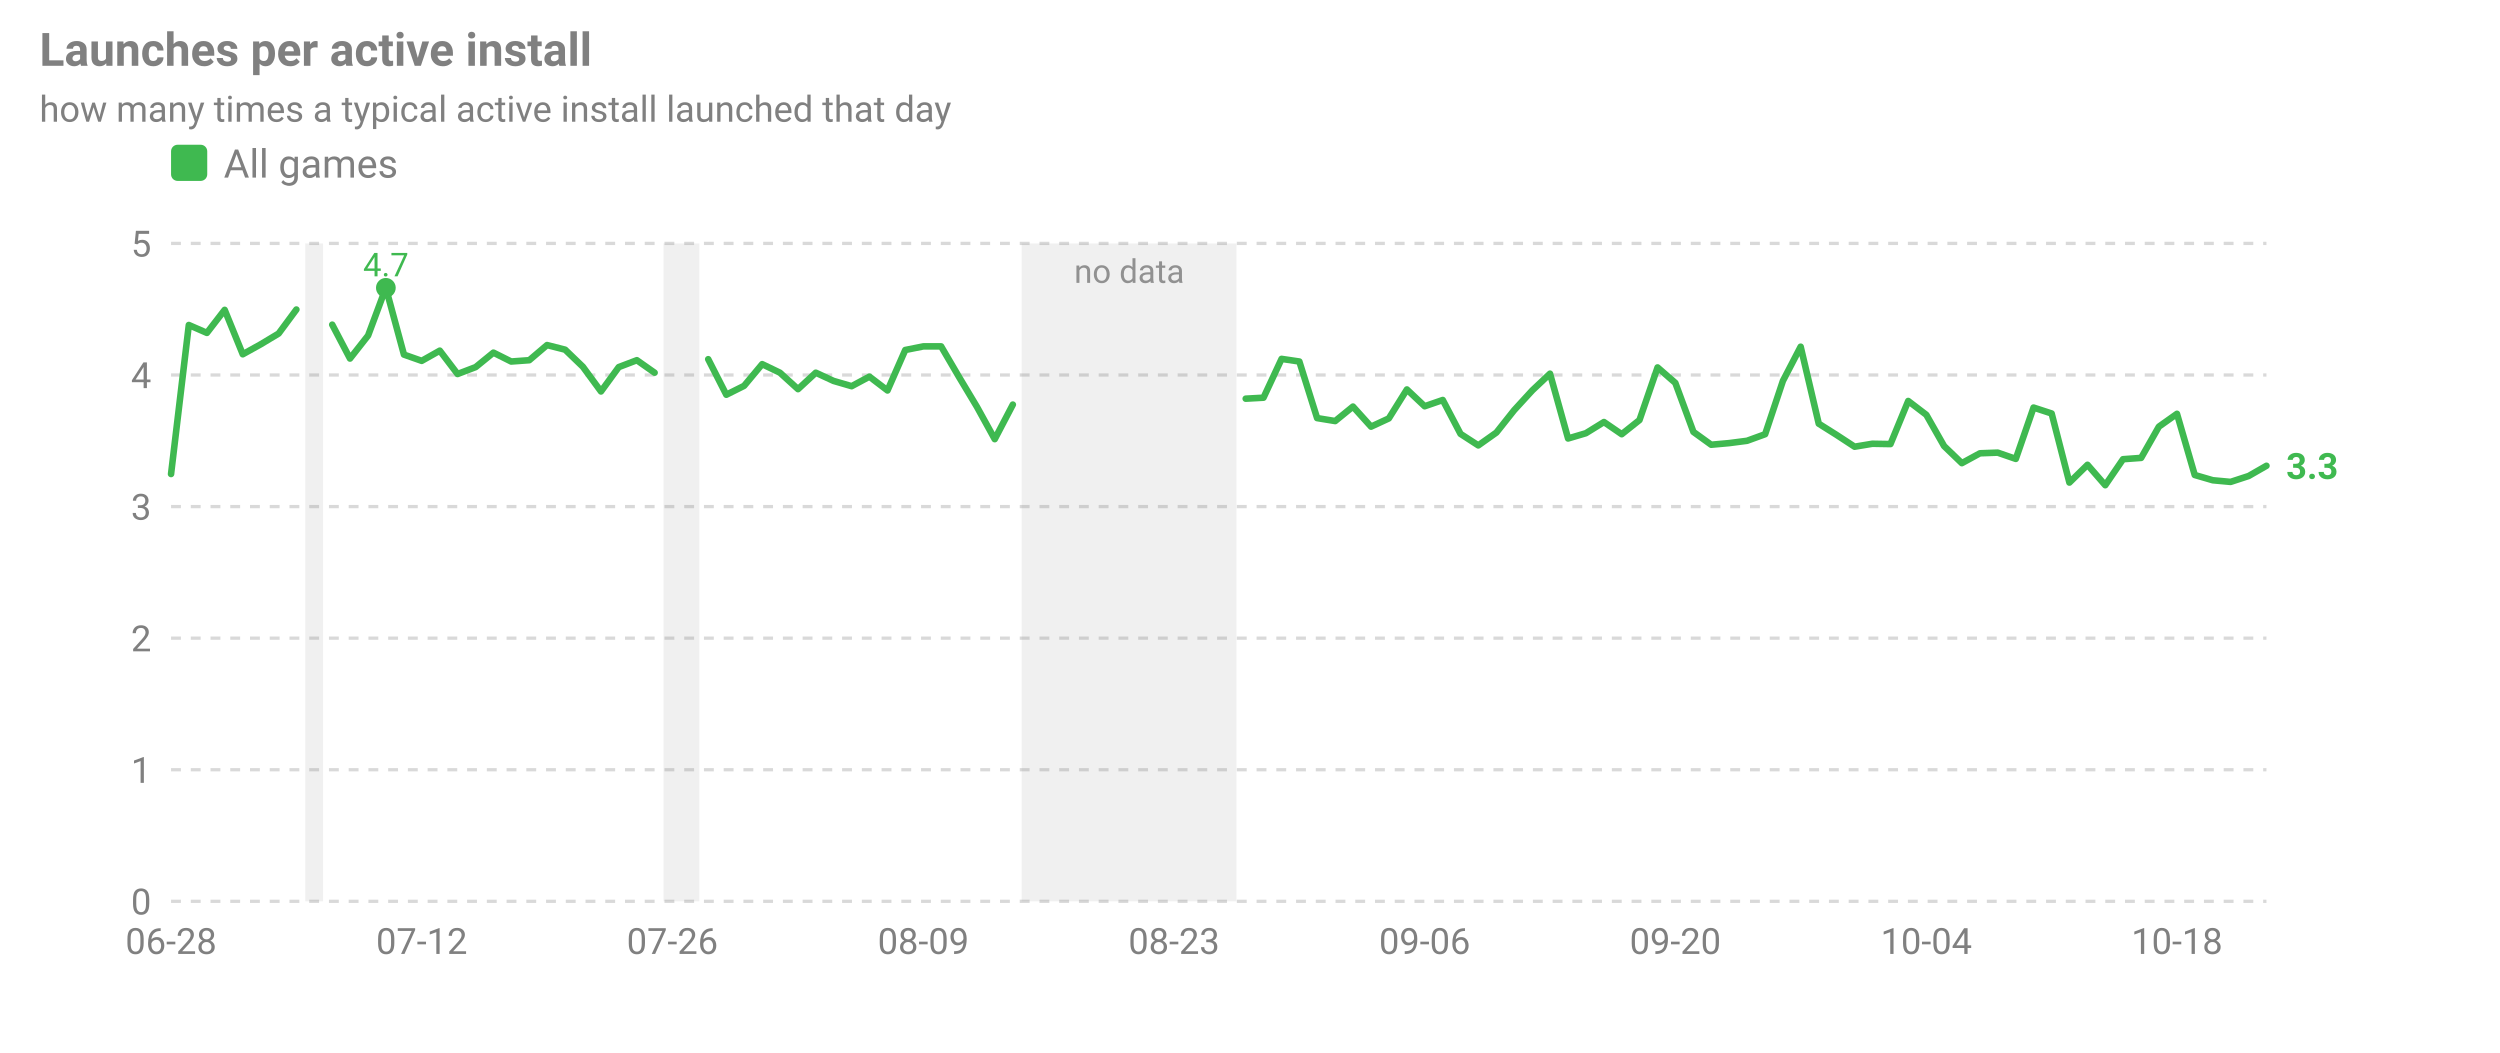
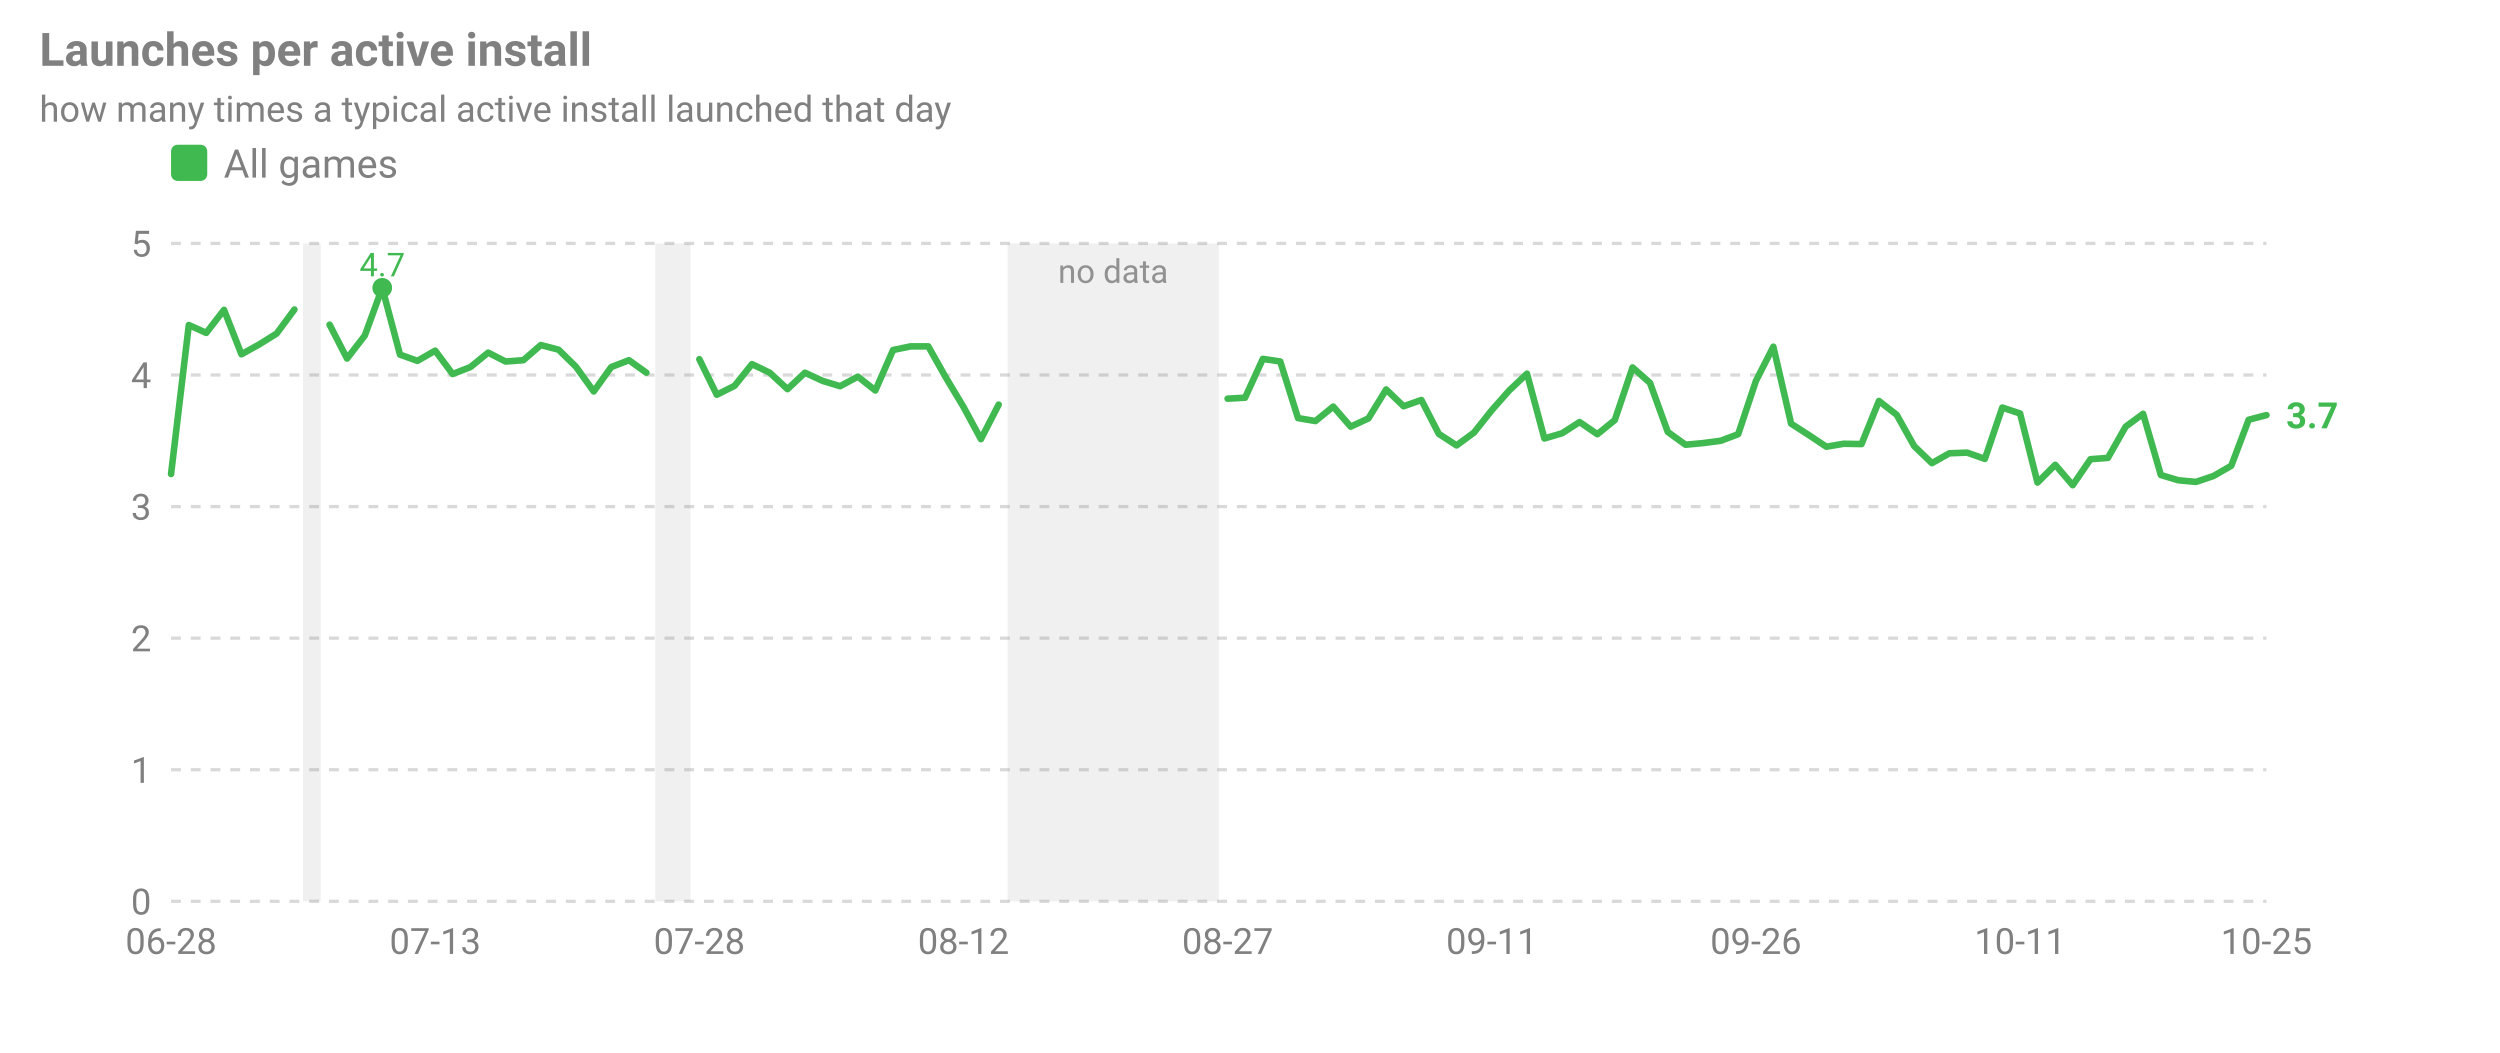
- <svg xmlns="http://www.w3.org/2000/svg" width="760" height="320" viewBox="0 0 760 320" role="img" aria-label="Launches per active install" data-chart="{&quot;bottom&quot;:274,&quot;labels&quot;:[&quot;06-28&quot;,&quot;06-29&quot;,&quot;06-30&quot;,&quot;07-01&quot;,&quot;07-02&quot;,&quot;07-03&quot;,&quot;07-04&quot;,&quot;07-05&quot;,&quot;07-06&quot;,&quot;07-07&quot;,&quot;07-08&quot;,&quot;07-09&quot;,&quot;07-10&quot;,&quot;07-11&quot;,&quot;07-12&quot;,&quot;07-13&quot;,&quot;07-14&quot;,&quot;07-15&quot;,&quot;07-16&quot;,&quot;07-17&quot;,&quot;07-18&quot;,&quot;07-19&quot;,&quot;07-20&quot;,&quot;07-21&quot;,&quot;07-22&quot;,&quot;07-23&quot;,&quot;07-24&quot;,&quot;07-25&quot;,&quot;07-26&quot;,&quot;07-27&quot;,&quot;07-28&quot;,&quot;07-29&quot;,&quot;07-30&quot;,&quot;07-31&quot;,&quot;08-01&quot;,&quot;08-02&quot;,&quot;08-03&quot;,&quot;08-04&quot;,&quot;08-05&quot;,&quot;08-06&quot;,&quot;08-07&quot;,&quot;08-08&quot;,&quot;08-09&quot;,&quot;08-10&quot;,&quot;08-11&quot;,&quot;08-12&quot;,&quot;08-13&quot;,&quot;08-14&quot;,&quot;08-15&quot;,&quot;08-16&quot;,&quot;08-17&quot;,&quot;08-18&quot;,&quot;08-19&quot;,&quot;08-20&quot;,&quot;08-21&quot;,&quot;08-22&quot;,&quot;08-23&quot;,&quot;08-24&quot;,&quot;08-25&quot;,&quot;08-26&quot;,&quot;08-27&quot;,&quot;08-28&quot;,&quot;08-29&quot;,&quot;08-30&quot;,&quot;08-31&quot;,&quot;09-01&quot;,&quot;09-02&quot;,&quot;09-03&quot;,&quot;09-04&quot;,&quot;09-05&quot;,&quot;09-06&quot;,&quot;09-07&quot;,&quot;09-08&quot;,&quot;09-09&quot;,&quot;09-10&quot;,&quot;09-11&quot;,&quot;09-12&quot;,&quot;09-13&quot;,&quot;09-14&quot;,&quot;09-15&quot;,&quot;09-16&quot;,&quot;09-17&quot;,&quot;09-18&quot;,&quot;09-19&quot;,&quot;09-20&quot;,&quot;09-21&quot;,&quot;09-22&quot;,&quot;09-23&quot;,&quot;09-24&quot;,&quot;09-25&quot;,&quot;09-26&quot;,&quot;09-27&quot;,&quot;09-28&quot;,&quot;09-29&quot;,&quot;09-30&quot;,&quot;10-01&quot;,&quot;10-02&quot;,&quot;10-03&quot;,&quot;10-04&quot;,&quot;10-05&quot;,&quot;10-06&quot;,&quot;10-07&quot;,&quot;10-08&quot;,&quot;10-09&quot;,&quot;10-10&quot;,&quot;10-11&quot;,&quot;10-12&quot;,&quot;10-13&quot;,&quot;10-14&quot;,&quot;10-15&quot;,&quot;10-16&quot;,&quot;10-17&quot;,&quot;10-18&quot;,&quot;10-19&quot;,&quot;10-20&quot;,&quot;10-21&quot;,&quot;10-22&quot;,&quot;10-23&quot;],&quot;series&quot;:[{&quot;color&quot;:&quot;#3fb950&quot;,&quot;name&quot;:&quot;All games&quot;,&quot;values&quot;:[&quot;3.2&quot;,&quot;4.4&quot;,&quot;4.3&quot;,&quot;4.5&quot;,&quot;4.2&quot;,&quot;4.2&quot;,&quot;4.3&quot;,&quot;4.5&quot;,null,&quot;4.4&quot;,&quot;4.1&quot;,&quot;4.3&quot;,&quot;4.7&quot;,&quot;4.2&quot;,&quot;4.1&quot;,&quot;4.2&quot;,&quot;4.0&quot;,&quot;4.1&quot;,&quot;4.2&quot;,&quot;4.1&quot;,&quot;4.1&quot;,&quot;4.2&quot;,&quot;4.2&quot;,&quot;4.1&quot;,&quot;3.9&quot;,&quot;4.1&quot;,&quot;4.1&quot;,&quot;4.0&quot;,null,null,&quot;4.1&quot;,&quot;3.8&quot;,&quot;3.9&quot;,&quot;4.1&quot;,&quot;4.0&quot;,&quot;3.9&quot;,&quot;4.0&quot;,&quot;4.0&quot;,&quot;3.9&quot;,&quot;4.0&quot;,&quot;3.9&quot;,&quot;4.2&quot;,&quot;4.2&quot;,&quot;4.2&quot;,&quot;4.0&quot;,&quot;3.8&quot;,&quot;3.5&quot;,&quot;3.8&quot;,null,null,null,null,null,null,null,null,null,null,null,null,&quot;3.8&quot;,&quot;3.8&quot;,&quot;4.1&quot;,&quot;4.1&quot;,&quot;3.7&quot;,&quot;3.7&quot;,&quot;3.8&quot;,&quot;3.6&quot;,&quot;3.7&quot;,&quot;3.9&quot;,&quot;3.8&quot;,&quot;3.8&quot;,&quot;3.6&quot;,&quot;3.5&quot;,&quot;3.6&quot;,&quot;3.7&quot;,&quot;3.9&quot;,&quot;4.0&quot;,&quot;3.5&quot;,&quot;3.6&quot;,&quot;3.6&quot;,&quot;3.5&quot;,&quot;3.7&quot;,&quot;4.1&quot;,&quot;3.9&quot;,&quot;3.6&quot;,&quot;3.5&quot;,&quot;3.5&quot;,&quot;3.5&quot;,&quot;3.5&quot;,&quot;4.0&quot;,&quot;4.2&quot;,&quot;3.6&quot;,&quot;3.5&quot;,&quot;3.5&quot;,&quot;3.5&quot;,&quot;3.5&quot;,&quot;3.8&quot;,&quot;3.7&quot;,&quot;3.5&quot;,&quot;3.3&quot;,&quot;3.4&quot;,&quot;3.4&quot;,&quot;3.4&quot;,&quot;3.8&quot;,&quot;3.7&quot;,&quot;3.2&quot;,&quot;3.3&quot;,&quot;3.2&quot;,&quot;3.4&quot;,&quot;3.4&quot;,&quot;3.6&quot;,&quot;3.7&quot;,&quot;3.2&quot;,&quot;3.2&quot;,&quot;3.2&quot;,&quot;3.2&quot;,&quot;3.3&quot;],&quot;y&quot;:[144.1,98.8,101.2,94.2,107.7,104.7,101.4,94.1,null,98.7,109.0,102.0,87.5,107.8,109.7,106.6,113.7,111.6,107.2,109.9,109.5,104.9,106.3,111.5,119.0,111.6,109.5,113.3,null,null,109.2,120.0,117.3,110.7,113.3,118.3,113.3,115.8,117.4,114.5,118.7,106.4,105.3,105.3,114.7,123.7,133.5,123.0,null,null,null,null,null,null,null,null,null,null,null,null,121.2,120.9,109.1,109.9,127.1,128.0,123.6,129.7,127.2,118.4,123.5,121.6,131.9,135.4,131.5,124.7,118.7,113.6,133.3,131.7,128.3,132.0,127.7,111.7,116.4,131.3,135.2,134.7,134.0,132.0,115.8,105.4,128.8,132.2,135.8,134.9,135.0,121.9,126.1,135.6,140.8,137.8,137.6,139.5,123.9,125.7,146.7,141.3,147.5,139.6,139.2,129.7,125.8,144.4,146.0,146.5,144.7,141.6]}],&quot;top&quot;:74,&quot;type&quot;:&quot;lines&quot;,&quot;x&quot;:[52.0,57.4,62.9,68.3,73.8,79.2,84.7,90.1,95.6,101.0,106.4,111.9,117.3,122.8,128.2,133.7,139.1,144.6,150.0,155.4,160.9,166.3,171.8,177.2,182.7,188.1,193.6,199.0,204.4,209.9,215.3,220.8,226.2,231.7,237.1,242.6,248.0,253.4,258.9,264.3,269.8,275.2,280.7,286.1,291.6,297.0,302.4,307.9,313.3,318.8,324.2,329.7,335.1,340.6,346.0,351.4,356.9,362.3,367.8,373.2,378.7,384.1,389.6,395.0,400.4,405.9,411.3,416.8,422.2,427.7,433.1,438.6,444.0,449.4,454.9,460.3,465.8,471.2,476.7,482.1,487.6,493.0,498.4,503.9,509.3,514.8,520.2,525.7,531.1,536.6,542.0,547.4,552.9,558.3,563.8,569.2,574.7,580.1,585.6,591.0,596.4,601.9,607.3,612.8,618.2,623.7,629.1,634.6,640.0,645.4,650.9,656.3,661.8,667.2,672.7,678.1,683.6,689.0]}">
+ <svg xmlns="http://www.w3.org/2000/svg" width="760" height="320" viewBox="0 0 760 320" role="img" aria-label="Launches per active install" data-chart="{&quot;bottom&quot;:274,&quot;labels&quot;:[&quot;06-28&quot;,&quot;06-29&quot;,&quot;06-30&quot;,&quot;07-01&quot;,&quot;07-02&quot;,&quot;07-03&quot;,&quot;07-04&quot;,&quot;07-05&quot;,&quot;07-06&quot;,&quot;07-07&quot;,&quot;07-08&quot;,&quot;07-09&quot;,&quot;07-10&quot;,&quot;07-11&quot;,&quot;07-12&quot;,&quot;07-13&quot;,&quot;07-14&quot;,&quot;07-15&quot;,&quot;07-16&quot;,&quot;07-17&quot;,&quot;07-18&quot;,&quot;07-19&quot;,&quot;07-20&quot;,&quot;07-21&quot;,&quot;07-22&quot;,&quot;07-23&quot;,&quot;07-24&quot;,&quot;07-25&quot;,&quot;07-26&quot;,&quot;07-27&quot;,&quot;07-28&quot;,&quot;07-29&quot;,&quot;07-30&quot;,&quot;07-31&quot;,&quot;08-01&quot;,&quot;08-02&quot;,&quot;08-03&quot;,&quot;08-04&quot;,&quot;08-05&quot;,&quot;08-06&quot;,&quot;08-07&quot;,&quot;08-08&quot;,&quot;08-09&quot;,&quot;08-10&quot;,&quot;08-11&quot;,&quot;08-12&quot;,&quot;08-13&quot;,&quot;08-14&quot;,&quot;08-15&quot;,&quot;08-16&quot;,&quot;08-17&quot;,&quot;08-18&quot;,&quot;08-19&quot;,&quot;08-20&quot;,&quot;08-21&quot;,&quot;08-22&quot;,&quot;08-23&quot;,&quot;08-24&quot;,&quot;08-25&quot;,&quot;08-26&quot;,&quot;08-27&quot;,&quot;08-28&quot;,&quot;08-29&quot;,&quot;08-30&quot;,&quot;08-31&quot;,&quot;09-01&quot;,&quot;09-02&quot;,&quot;09-03&quot;,&quot;09-04&quot;,&quot;09-05&quot;,&quot;09-06&quot;,&quot;09-07&quot;,&quot;09-08&quot;,&quot;09-09&quot;,&quot;09-10&quot;,&quot;09-11&quot;,&quot;09-12&quot;,&quot;09-13&quot;,&quot;09-14&quot;,&quot;09-15&quot;,&quot;09-16&quot;,&quot;09-17&quot;,&quot;09-18&quot;,&quot;09-19&quot;,&quot;09-20&quot;,&quot;09-21&quot;,&quot;09-22&quot;,&quot;09-23&quot;,&quot;09-24&quot;,&quot;09-25&quot;,&quot;09-26&quot;,&quot;09-27&quot;,&quot;09-28&quot;,&quot;09-29&quot;,&quot;09-30&quot;,&quot;10-01&quot;,&quot;10-02&quot;,&quot;10-03&quot;,&quot;10-04&quot;,&quot;10-05&quot;,&quot;10-06&quot;,&quot;10-07&quot;,&quot;10-08&quot;,&quot;10-09&quot;,&quot;10-10&quot;,&quot;10-11&quot;,&quot;10-12&quot;,&quot;10-13&quot;,&quot;10-14&quot;,&quot;10-15&quot;,&quot;10-16&quot;,&quot;10-17&quot;,&quot;10-18&quot;,&quot;10-19&quot;,&quot;10-20&quot;,&quot;10-21&quot;,&quot;10-22&quot;,&quot;10-23&quot;,&quot;10-24&quot;,&quot;10-25&quot;],&quot;series&quot;:[{&quot;color&quot;:&quot;#3fb950&quot;,&quot;name&quot;:&quot;All games&quot;,&quot;values&quot;:[&quot;3.2&quot;,&quot;4.4&quot;,&quot;4.3&quot;,&quot;4.5&quot;,&quot;4.2&quot;,&quot;4.2&quot;,&quot;4.3&quot;,&quot;4.5&quot;,null,&quot;4.4&quot;,&quot;4.1&quot;,&quot;4.3&quot;,&quot;4.7&quot;,&quot;4.2&quot;,&quot;4.1&quot;,&quot;4.2&quot;,&quot;4.0&quot;,&quot;4.1&quot;,&quot;4.2&quot;,&quot;4.1&quot;,&quot;4.1&quot;,&quot;4.2&quot;,&quot;4.2&quot;,&quot;4.1&quot;,&quot;3.9&quot;,&quot;4.1&quot;,&quot;4.1&quot;,&quot;4.0&quot;,null,null,&quot;4.1&quot;,&quot;3.8&quot;,&quot;3.9&quot;,&quot;4.1&quot;,&quot;4.0&quot;,&quot;3.9&quot;,&quot;4.0&quot;,&quot;4.0&quot;,&quot;3.9&quot;,&quot;4.0&quot;,&quot;3.9&quot;,&quot;4.2&quot;,&quot;4.2&quot;,&quot;4.2&quot;,&quot;4.0&quot;,&quot;3.8&quot;,&quot;3.5&quot;,&quot;3.8&quot;,null,null,null,null,null,null,null,null,null,null,null,null,&quot;3.8&quot;,&quot;3.8&quot;,&quot;4.1&quot;,&quot;4.1&quot;,&quot;3.7&quot;,&quot;3.7&quot;,&quot;3.8&quot;,&quot;3.6&quot;,&quot;3.7&quot;,&quot;3.9&quot;,&quot;3.8&quot;,&quot;3.8&quot;,&quot;3.6&quot;,&quot;3.5&quot;,&quot;3.6&quot;,&quot;3.7&quot;,&quot;3.9&quot;,&quot;4.0&quot;,&quot;3.5&quot;,&quot;3.6&quot;,&quot;3.6&quot;,&quot;3.5&quot;,&quot;3.7&quot;,&quot;4.1&quot;,&quot;3.9&quot;,&quot;3.6&quot;,&quot;3.5&quot;,&quot;3.5&quot;,&quot;3.5&quot;,&quot;3.5&quot;,&quot;4.0&quot;,&quot;4.2&quot;,&quot;3.6&quot;,&quot;3.5&quot;,&quot;3.5&quot;,&quot;3.5&quot;,&quot;3.5&quot;,&quot;3.8&quot;,&quot;3.7&quot;,&quot;3.5&quot;,&quot;3.3&quot;,&quot;3.4&quot;,&quot;3.4&quot;,&quot;3.4&quot;,&quot;3.8&quot;,&quot;3.7&quot;,&quot;3.2&quot;,&quot;3.3&quot;,&quot;3.2&quot;,&quot;3.4&quot;,&quot;3.4&quot;,&quot;3.6&quot;,&quot;3.7&quot;,&quot;3.2&quot;,&quot;3.2&quot;,&quot;3.2&quot;,&quot;3.2&quot;,&quot;3.3&quot;,&quot;3.7&quot;,&quot;3.7&quot;],&quot;y&quot;:[144.1,98.8,101.2,94.2,107.7,104.7,101.4,94.1,null,98.7,109.0,102.0,87.5,107.8,109.7,106.6,113.7,111.6,107.2,109.9,109.5,104.9,106.3,111.5,119.0,111.6,109.5,113.3,null,null,109.2,120.0,117.3,110.7,113.3,118.3,113.3,115.8,117.4,114.5,118.7,106.4,105.3,105.3,114.7,123.7,133.5,123.0,null,null,null,null,null,null,null,null,null,null,null,null,121.2,120.9,109.1,109.9,127.1,128.0,123.6,129.7,127.2,118.4,123.5,121.6,131.9,135.4,131.5,124.7,118.7,113.6,133.3,131.7,128.3,132.0,127.7,111.7,116.4,131.3,135.2,134.7,134.0,132.0,115.8,105.4,128.8,132.2,135.8,134.9,135.0,121.9,126.1,135.6,140.8,137.8,137.6,139.5,123.9,125.7,146.7,141.3,147.5,139.6,139.2,129.7,125.8,144.4,146.0,146.5,144.7,141.6,127.6,126.2]}],&quot;top&quot;:74,&quot;type&quot;:&quot;lines&quot;,&quot;x&quot;:[52.0,57.4,62.7,68.1,73.4,78.8,84.1,89.5,94.8,100.2,105.5,110.9,116.2,121.6,126.9,132.3,137.6,143.0,148.4,153.7,159.1,164.4,169.8,175.1,180.5,185.8,191.2,196.5,201.9,207.2,212.6,217.9,223.3,228.6,234.0,239.4,244.7,250.1,255.4,260.8,266.1,271.5,276.8,282.2,287.5,292.9,298.2,303.6,308.9,314.3,319.6,325.0,330.4,335.7,341.1,346.4,351.8,357.1,362.5,367.8,373.2,378.5,383.9,389.2,394.6,399.9,405.3,410.6,416.0,421.4,426.7,432.1,437.4,442.8,448.1,453.5,458.8,464.2,469.5,474.9,480.2,485.6,490.9,496.3,501.6,507.0,512.4,517.7,523.1,528.4,533.8,539.1,544.5,549.8,555.2,560.5,565.9,571.2,576.6,581.9,587.3,592.6,598.0,603.4,608.7,614.1,619.4,624.8,630.1,635.5,640.8,646.2,651.5,656.9,662.2,667.6,672.9,678.3,683.6,689.0]}">
  <style>
  text{font-family:-apple-system,BlinkMacSystemFont,'Segoe UI',Roboto,Helvetica,Arial,sans-serif}
  .grid{stroke:#808080;stroke-opacity:.3;stroke-width:1}
  .axis{stroke:#808080;stroke-width:1}
  .lbl{fill:#808080;font-size:12px}
  .val{fill:#808080;font-size:12px;font-weight:600}
  .title{fill:#808080;font-size:14px;font-weight:700}
  .sub{fill:#808080;font-size:11px}
  .gap{fill:#808080;opacity:.12}
  .gaplbl{fill:#808080;font-size:10px;opacity:.85}
  .ico{fill:#808080}
  .t1{fill:#e3b341}
  .t2{fill:#d29922}
  .t3{fill:#b7860b}
  .t4{fill:#946f0f}
</style>
  <text x="12" y="20" class="title">Launches per active install</text>
  <text x="12" y="37" class="sub">how many times a typical active install launched that day</text>
-   <rect x="92.8" y="74" width="5.4" height="200" class="gap" />
-   <rect x="201.7" y="74" width="10.9" height="200" class="gap" />
-   <rect x="310.6" y="74" width="65.3" height="200" class="gap" />
-   <text x="343.3" y="86" class="gaplbl" text-anchor="middle">no data</text>
+   <rect x="92.1" y="74" width="5.4" height="200" class="gap" />
+   <rect x="199.2" y="74" width="10.7" height="200" class="gap" />
+   <rect x="306.3" y="74" width="64.2" height="200" class="gap" />
+   <text x="338.4" y="86" class="gaplbl" text-anchor="middle">no data</text>
  <line x1="52" y1="274.0" x2="689" y2="274.0" class="grid" stroke-dasharray="3 3" />
  <text x="46" y="278.0" class="sub" text-anchor="end">0</text>
  <line x1="52" y1="234.0" x2="689" y2="234.0" class="grid" stroke-dasharray="3 3" />
  <text x="46" y="238.0" class="sub" text-anchor="end">1</text>
  <line x1="52" y1="194.0" x2="689" y2="194.0" class="grid" stroke-dasharray="3 3" />
  <text x="46" y="198.0" class="sub" text-anchor="end">2</text>
  <line x1="52" y1="154.0" x2="689" y2="154.0" class="grid" stroke-dasharray="3 3" />
  <text x="46" y="158.0" class="sub" text-anchor="end">3</text>
  <line x1="52" y1="114.0" x2="689" y2="114.0" class="grid" stroke-dasharray="3 3" />
  <text x="46" y="118.0" class="sub" text-anchor="end">4</text>
  <line x1="52" y1="74.0" x2="689" y2="74.0" class="grid" stroke-dasharray="3 3" />
  <text x="46" y="78.0" class="sub" text-anchor="end">5</text>
  <text x="52.0" y="290" class="sub" text-anchor="middle">06-28</text>
-   <text x="128.2" y="290" class="sub" text-anchor="middle">07-12</text>
-   <text x="204.4" y="290" class="sub" text-anchor="middle">07-26</text>
-   <text x="280.7" y="290" class="sub" text-anchor="middle">08-09</text>
-   <text x="356.9" y="290" class="sub" text-anchor="middle">08-23</text>
-   <text x="433.1" y="290" class="sub" text-anchor="middle">09-06</text>
-   <text x="509.3" y="290" class="sub" text-anchor="middle">09-20</text>
-   <text x="585.6" y="290" class="sub" text-anchor="middle">10-04</text>
-   <text x="661.8" y="290" class="sub" text-anchor="middle">10-18</text>
-   <polyline points="52.0,144.1 57.4,98.8 62.9,101.2 68.3,94.2 73.8,107.7 79.2,104.7 84.7,101.4 90.1,94.1" fill="none" stroke="#3fb950" stroke-width="2" stroke-linejoin="round" stroke-linecap="round" />
-   <polyline points="101.0,98.7 106.4,109.0 111.9,102.0 117.3,87.5 122.8,107.8 128.2,109.7 133.7,106.6 139.1,113.7 144.6,111.6 150.0,107.2 155.4,109.9 160.9,109.5 166.3,104.9 171.8,106.3 177.2,111.5 182.7,119.0 188.1,111.6 193.6,109.5 199.0,113.3" fill="none" stroke="#3fb950" stroke-width="2" stroke-linejoin="round" stroke-linecap="round" />
-   <polyline points="215.3,109.2 220.8,120.0 226.2,117.3 231.7,110.7 237.1,113.3 242.6,118.3 248.0,113.3 253.4,115.8 258.9,117.4 264.3,114.5 269.8,118.7 275.2,106.4 280.7,105.3 286.1,105.3 291.6,114.7 297.0,123.7 302.4,133.5 307.9,123.0" fill="none" stroke="#3fb950" stroke-width="2" stroke-linejoin="round" stroke-linecap="round" />
-   <polyline points="378.7,121.2 384.1,120.9 389.6,109.1 395.0,109.9 400.4,127.1 405.9,128.0 411.3,123.6 416.8,129.7 422.2,127.2 427.7,118.4 433.1,123.5 438.6,121.6 444.0,131.9 449.4,135.4 454.9,131.5 460.3,124.7 465.8,118.7 471.2,113.6 476.7,133.3 482.1,131.7 487.6,128.3 493.0,132.0 498.4,127.7 503.9,111.7 509.3,116.4 514.8,131.3 520.2,135.2 525.7,134.7 531.1,134.0 536.6,132.0 542.0,115.8 547.4,105.4 552.9,128.8 558.3,132.2 563.8,135.8 569.2,134.9 574.7,135.0 580.1,121.9 585.6,126.1 591.0,135.6 596.4,140.8 601.9,137.8 607.3,137.6 612.8,139.5 618.2,123.9 623.7,125.7 629.1,146.7 634.6,141.3 640.0,147.5 645.4,139.6 650.9,139.2 656.3,129.7 661.8,125.8 667.2,144.4 672.7,146.0 678.1,146.5 683.6,144.7 689.0,141.6" fill="none" stroke="#3fb950" stroke-width="2" stroke-linejoin="round" stroke-linecap="round" />
-   <text x="695.0" y="145.6" style="fill:#3fb950;font-size:11px;font-weight:600">3.3</text>
-   <circle cx="117.3" cy="87.5" r="3" fill="#3fb950" />
-   <text x="117.3" y="84.0" text-anchor="middle" style="fill:#3fb950;font-size:10px">4.7</text>
+   <text x="132.3" y="290" class="sub" text-anchor="middle">07-13</text>
+   <text x="212.6" y="290" class="sub" text-anchor="middle">07-28</text>
+   <text x="292.9" y="290" class="sub" text-anchor="middle">08-12</text>
+   <text x="373.2" y="290" class="sub" text-anchor="middle">08-27</text>
+   <text x="453.5" y="290" class="sub" text-anchor="middle">09-11</text>
+   <text x="533.8" y="290" class="sub" text-anchor="middle">09-26</text>
+   <text x="614.1" y="290" class="sub" text-anchor="middle">10-11</text>
+   <text x="689.0" y="290" class="sub" text-anchor="middle">10-25</text>
+   <polyline points="52.0,144.1 57.4,98.8 62.7,101.2 68.1,94.2 73.4,107.7 78.8,104.7 84.1,101.4 89.5,94.1" fill="none" stroke="#3fb950" stroke-width="2" stroke-linejoin="round" stroke-linecap="round" />
+   <polyline points="100.2,98.7 105.5,109.0 110.9,102.0 116.2,87.5 121.6,107.8 126.9,109.7 132.3,106.6 137.6,113.7 143.0,111.6 148.4,107.2 153.7,109.9 159.1,109.5 164.4,104.9 169.8,106.3 175.1,111.5 180.5,119.0 185.8,111.6 191.2,109.5 196.5,113.3" fill="none" stroke="#3fb950" stroke-width="2" stroke-linejoin="round" stroke-linecap="round" />
+   <polyline points="212.6,109.2 217.9,120.0 223.3,117.3 228.6,110.7 234.0,113.3 239.4,118.3 244.7,113.3 250.1,115.8 255.4,117.4 260.8,114.5 266.1,118.7 271.5,106.4 276.8,105.3 282.2,105.3 287.5,114.7 292.9,123.7 298.2,133.5 303.6,123.0" fill="none" stroke="#3fb950" stroke-width="2" stroke-linejoin="round" stroke-linecap="round" />
+   <polyline points="373.2,121.2 378.5,120.9 383.9,109.1 389.2,109.9 394.6,127.1 399.9,128.0 405.3,123.6 410.6,129.7 416.0,127.2 421.4,118.4 426.7,123.5 432.1,121.6 437.4,131.9 442.8,135.4 448.1,131.5 453.5,124.7 458.8,118.7 464.2,113.6 469.5,133.3 474.9,131.7 480.2,128.3 485.6,132.0 490.9,127.7 496.3,111.7 501.6,116.4 507.0,131.3 512.4,135.2 517.7,134.7 523.1,134.0 528.4,132.0 533.8,115.8 539.1,105.4 544.5,128.8 549.8,132.2 555.2,135.8 560.5,134.9 565.9,135.0 571.2,121.9 576.6,126.1 581.9,135.6 587.3,140.8 592.6,137.8 598.0,137.6 603.4,139.5 608.7,123.9 614.1,125.7 619.4,146.7 624.8,141.3 630.1,147.5 635.5,139.6 640.8,139.2 646.2,129.7 651.5,125.8 656.9,144.4 662.2,146.0 667.6,146.5 672.9,144.7 678.3,141.6 683.6,127.6 689.0,126.2" fill="none" stroke="#3fb950" stroke-width="2" stroke-linejoin="round" stroke-linecap="round" />
+   <text x="695.0" y="130.2" style="fill:#3fb950;font-size:11px;font-weight:600">3.7</text>
+   <circle cx="116.2" cy="87.5" r="3" fill="#3fb950" />
+   <text x="116.2" y="84.0" text-anchor="middle" style="fill:#3fb950;font-size:10px">4.7</text>
  <rect x="52" y="44" width="11" height="11" rx="2" fill="#3fb950" />
  <text x="68" y="54" class="lbl">All games</text>
</svg>
